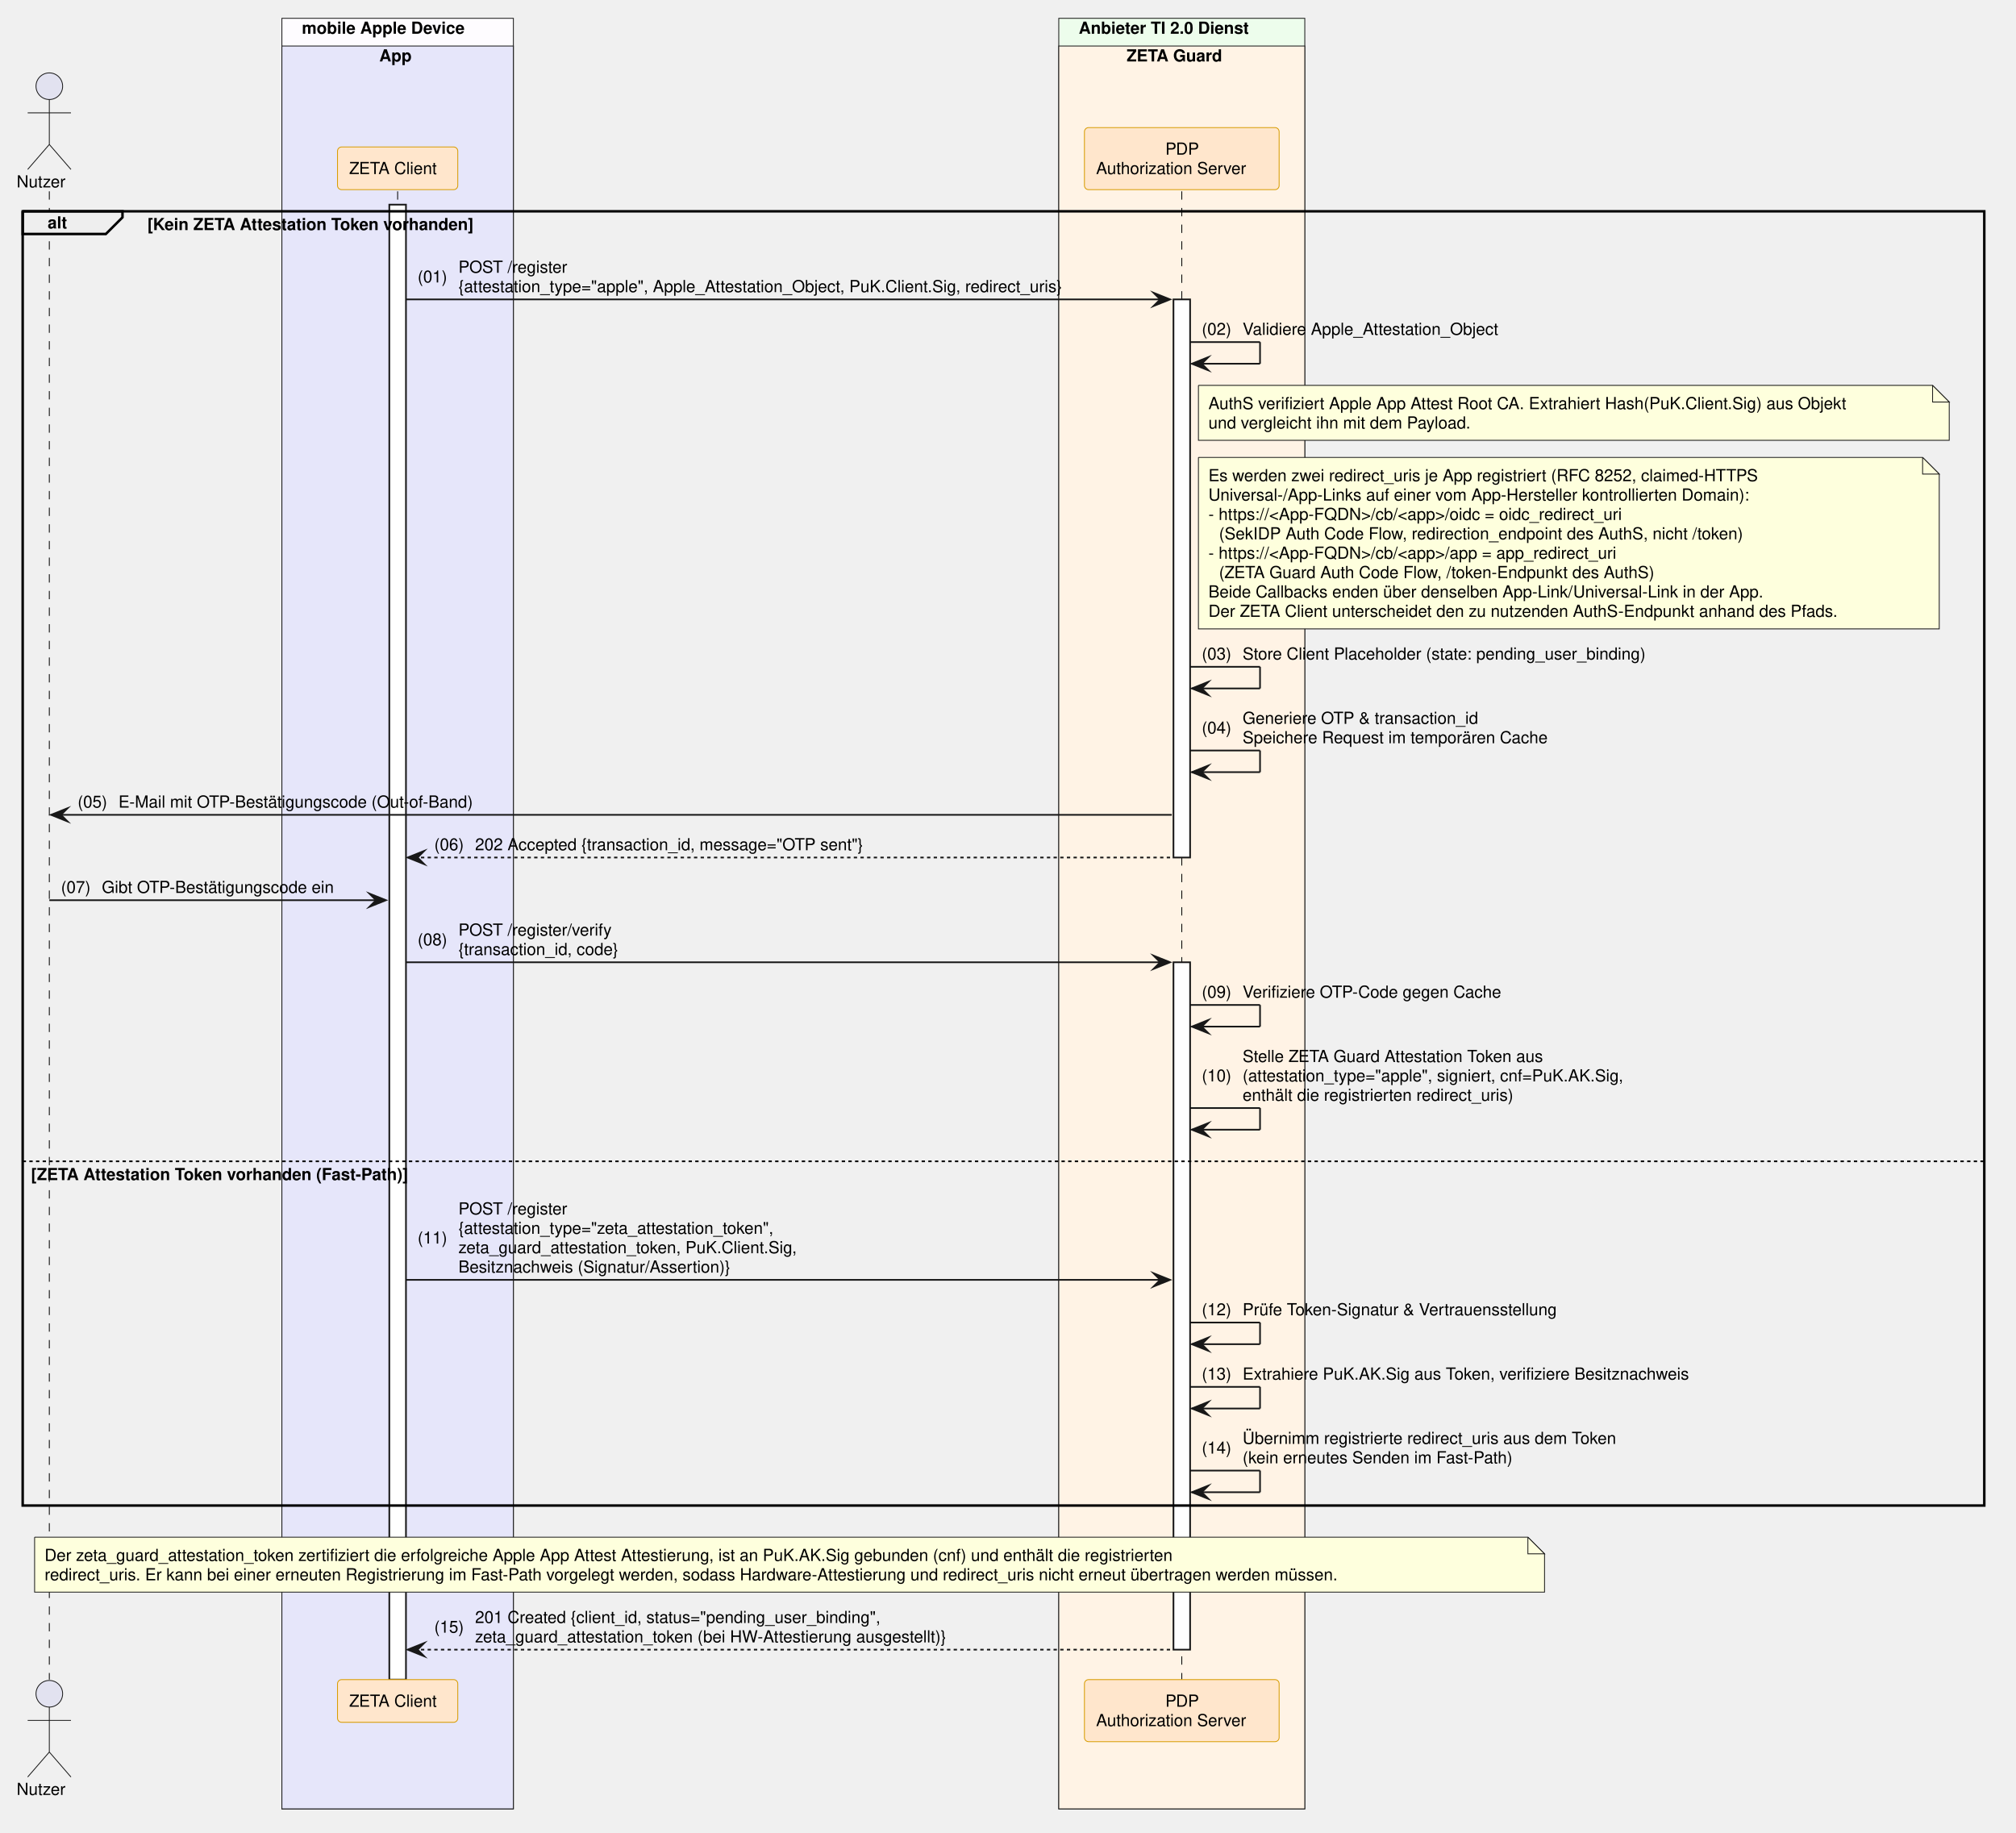
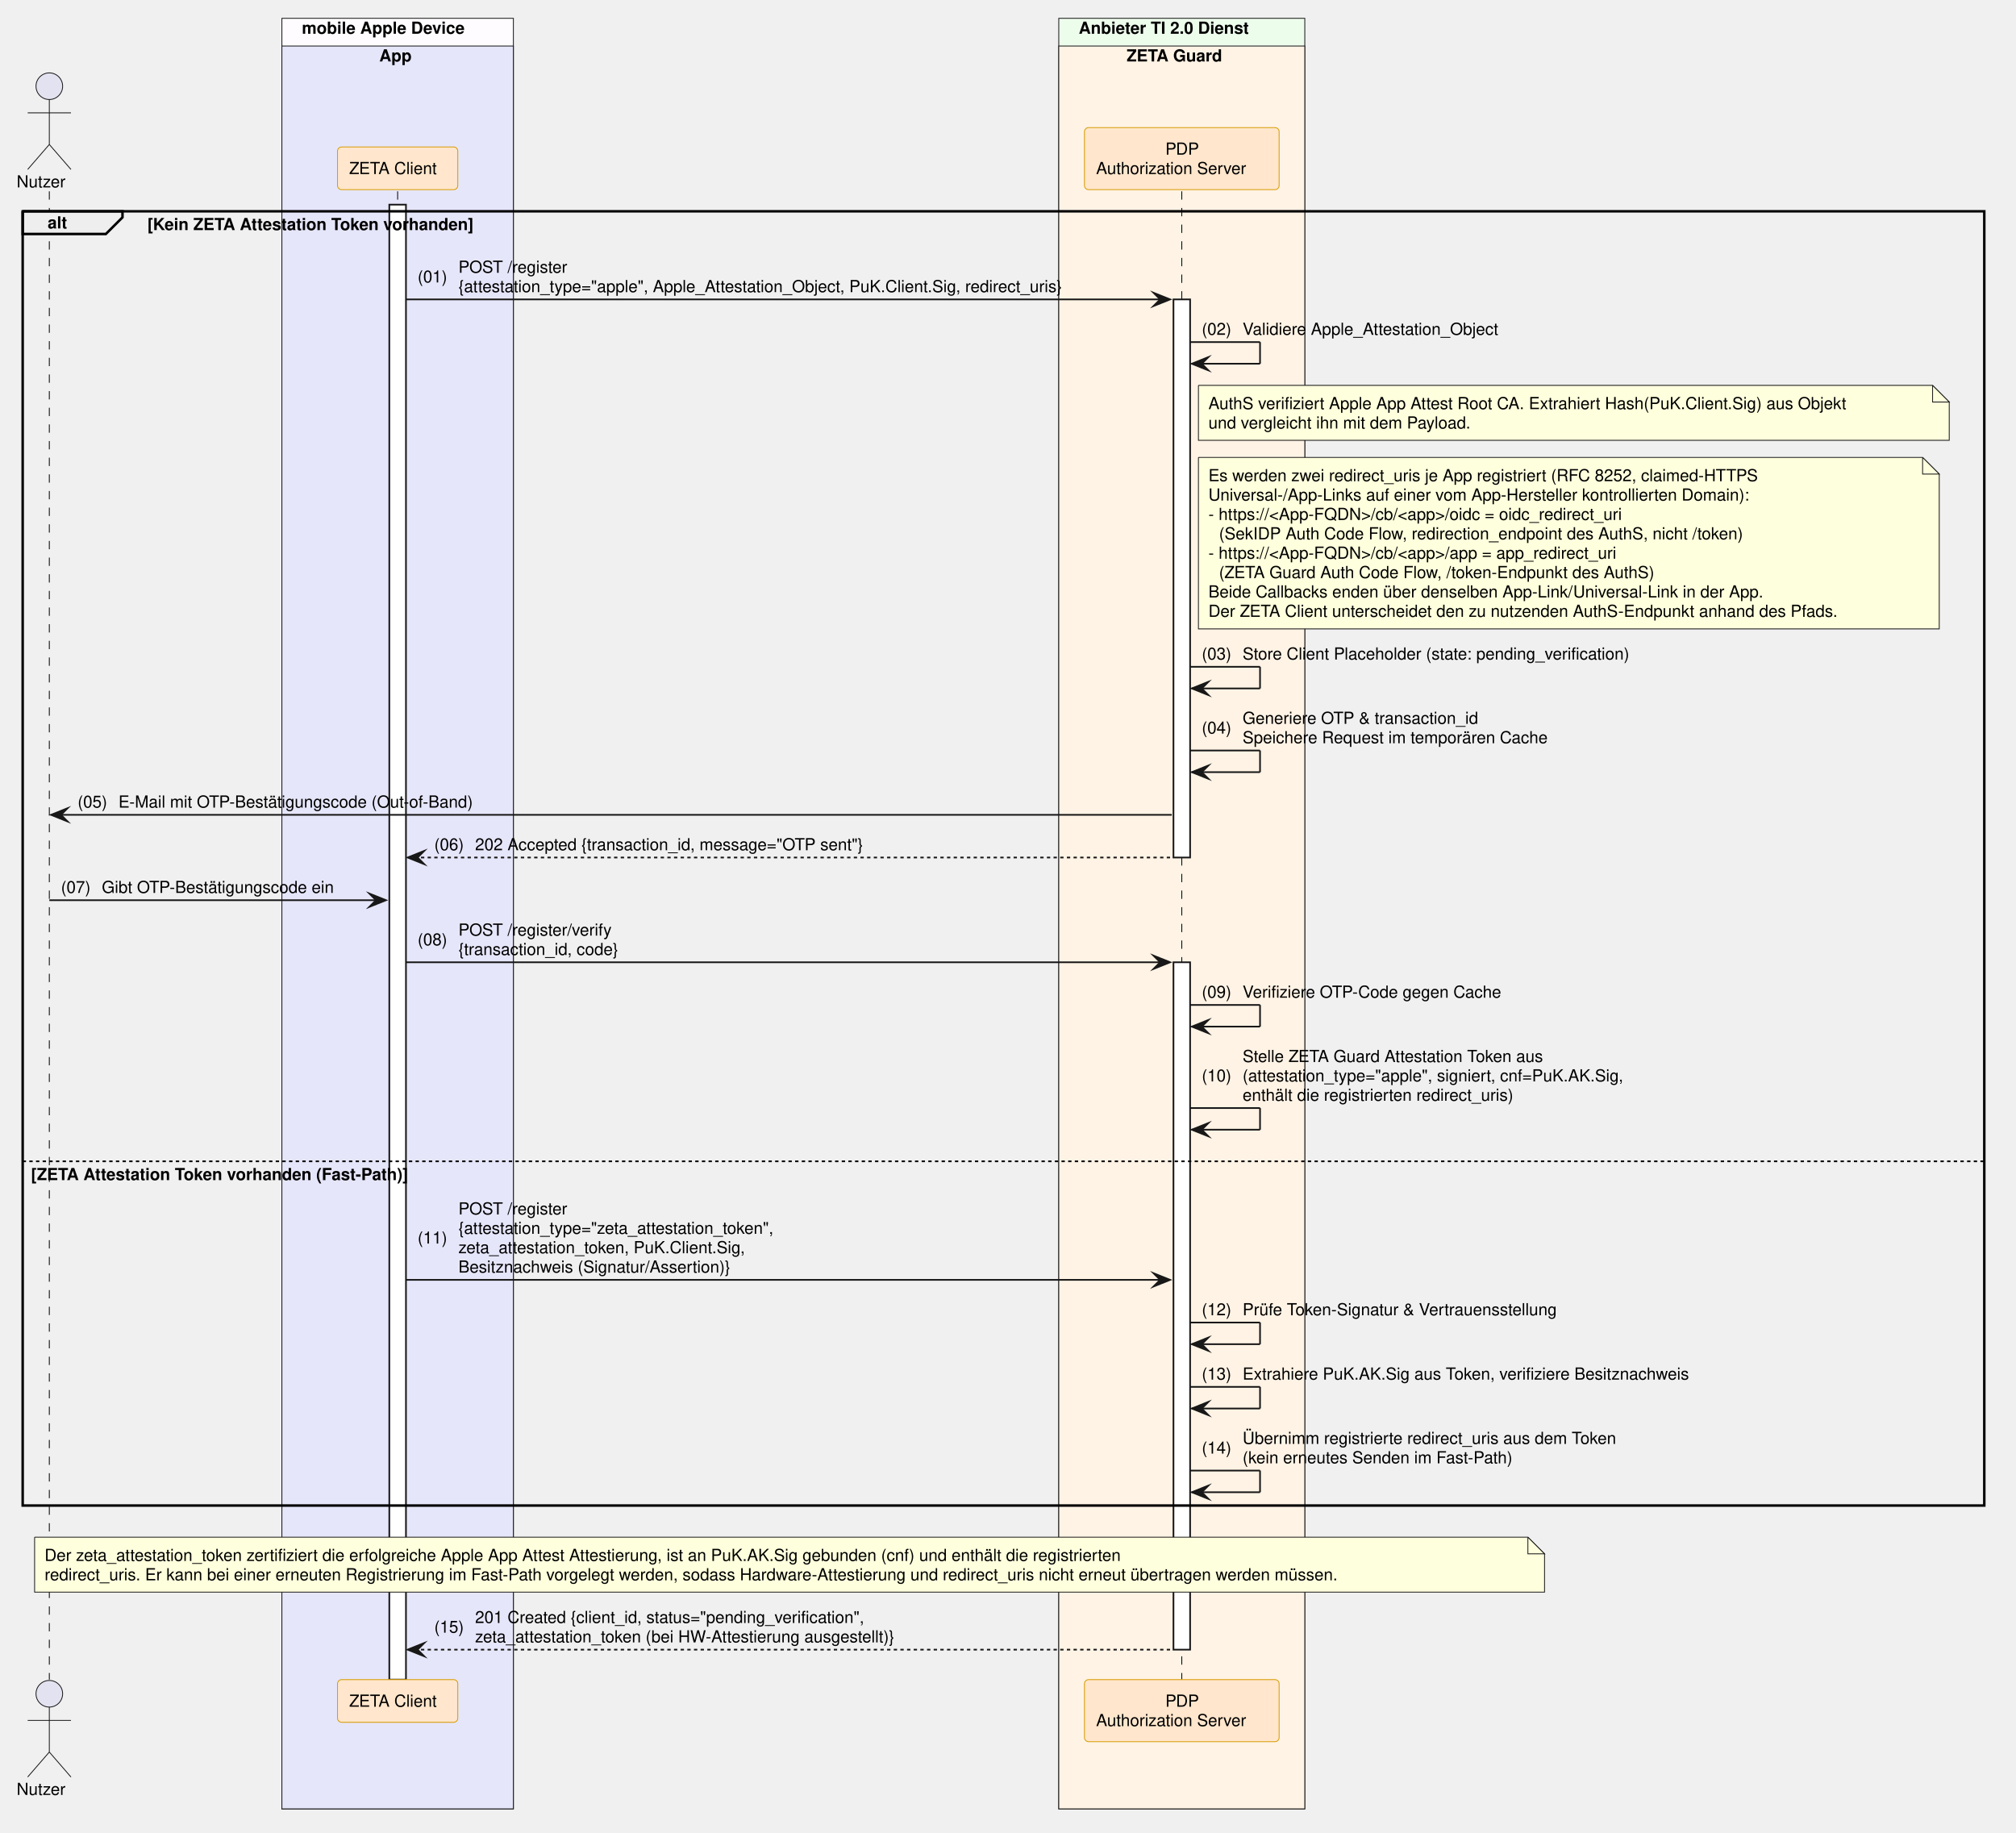
<svg xmlns="http://www.w3.org/2000/svg" contentStyleType="text/css" data-diagram-type="SEQUENCE" height="1101px" preserveAspectRatio="none" style="width:1211px;height:1101px;background:#FFFFFF;" version="1.1" viewBox="0 0 1211 1101" width="1211px" zoomAndPan="magnify">
  <defs />
  <g>
    <rect fill="#FEFCFF" height="1075.547" style="stroke:#181818;stroke-width:0.5;" width="139.054" x="169.334" y="11" />
    <text fill="#000000" font-family="Helvetica" font-size="10" font-weight="700" x="181.334" y="20.282">mobile Apple Device</text>
    <rect fill="#E6E6FA" height="1058.906" style="stroke:#181818;stroke-width:0.5;" width="139.054" x="169.334" y="27.641" />
    <text fill="#000000" font-family="Helvetica" font-size="10" font-weight="700" x="227.833" y="36.923">App</text>
    <rect fill="#EDFDEC" height="1075.547" style="stroke:#181818;stroke-width:0.5;" width="147.784" x="636.001" y="11" />
    <text fill="#000000" font-family="Helvetica" font-size="10" font-weight="700" x="648.001" y="20.282">Anbieter TI 2.0 Dienst</text>
    <rect fill="#FFF3E5" height="1058.906" style="stroke:#181818;stroke-width:0.5;" width="147.784" x="636.001" y="27.641" />
    <text fill="#000000" font-family="Helvetica" font-size="10" font-weight="700" x="676.749" y="36.923">ZETA Guard</text>
    <g>
      <rect fill="#000000" fill-opacity="0" height="893.984" width="8" x="26.126" y="114.922" />
      <line style="stroke:#000000;stroke-width:0.5;stroke-dasharray:5,5;" x1="29.626" x2="29.626" y1="114.922" y2="1008.906" />
    </g>
    <g>
      <rect fill="#000000" fill-opacity="0" height="893.984" width="8" x="235.361" y="114.922" />
      <line style="stroke:#000000;stroke-width:0.5;stroke-dasharray:5,5;" x1="238.861" x2="238.861" y1="114.922" y2="1008.906" />
    </g>
    <g>
      <rect fill="#FFFFFF" height="885.984" style="stroke:#181818;stroke-width:1;" width="10" x="233.861" y="122.922" />
    </g>
    <g>
      <rect fill="#000000" fill-opacity="0" height="893.984" width="8" x="706.394" y="114.922" />
      <line style="stroke:#000000;stroke-width:0.5;stroke-dasharray:5,5;" x1="709.894" x2="709.894" y1="114.922" y2="1008.906" />
    </g>
    <g>
      <rect fill="#FFFFFF" height="335.25" style="stroke:#181818;stroke-width:1;" width="10" x="704.894" y="179.844" />
    </g>
    <g>
      <rect fill="#FFFFFF" height="412.891" style="stroke:#181818;stroke-width:1;" width="10" x="704.894" y="578.016" />
    </g>
    <text fill="#000000" font-family="Helvetica" font-size="10" x="10" y="112.564">Nutzer</text>
    <ellipse cx="29.626" cy="51.781" fill="#E2E2F0" rx="8" ry="8" style="stroke:#181818;stroke-width:0.5;" />
    <path d="M29.626,59.781 L29.626,86.781 M16.626,67.781 L42.626,67.781 M29.626,86.781 L16.626,101.781 M29.626,86.781 L42.626,101.781" fill="none" style="stroke:#181818;stroke-width:0.5;" />
    <rect fill="#FFE6CC" height="25.641" rx="2.5" ry="2.5" style="stroke:#D79B00;stroke-width:0.5;" width="72.247" x="202.738" y="88.281" />
    <text fill="#000000" font-family="Helvetica" font-size="10" x="209.738" y="104.564">ZETA Client</text>
    <rect fill="#FFE6CC" height="37.281" rx="2.5" ry="2.5" style="stroke:#D79B00;stroke-width:0.5;" width="116.949" x="651.419" y="76.641" />
    <text fill="#000000" font-family="Helvetica" font-size="10" x="700.013" y="92.923">PDP</text>
    <text fill="#000000" font-family="Helvetica" font-size="10" x="658.419" y="104.564">Authorization Server</text>
    <text fill="#000000" font-family="Helvetica" font-size="10" x="10" y="1078.188">Nutzer</text>
    <ellipse cx="29.626" cy="1017.406" fill="#E2E2F0" rx="8" ry="8" style="stroke:#181818;stroke-width:0.5;" />
    <path d="M29.626,1025.406 L29.626,1052.406 M16.626,1033.406 L42.626,1033.406 M29.626,1052.406 L16.626,1067.406 M29.626,1052.406 L42.626,1067.406" fill="none" style="stroke:#181818;stroke-width:0.5;" />
    <rect fill="#FFE6CC" height="25.641" rx="2.5" ry="2.5" style="stroke:#D79B00;stroke-width:0.5;" width="72.247" x="202.738" y="1008.906" />
    <text fill="#000000" font-family="Helvetica" font-size="10" x="209.738" y="1025.188">ZETA Client</text>
    <rect fill="#FFE6CC" height="37.281" rx="2.5" ry="2.5" style="stroke:#D79B00;stroke-width:0.5;" width="116.949" x="651.419" y="1008.906" />
    <text fill="#000000" font-family="Helvetica" font-size="10" x="700.013" y="1025.188">PDP</text>
    <text fill="#000000" font-family="Helvetica" font-size="10" x="658.419" y="1036.829">Authorization Server</text>
    <path d="M13.626,126.922 L73.582,126.922 L73.582,130.562 L63.582,140.562 L13.626,140.562 L13.626,126.922" fill="#EEEEEE" style="stroke:#000000;stroke-width:1.5;" />
    <rect fill="none" height="777.422" style="stroke:#000000;stroke-width:1.5;" width="1178.326" x="13.626" y="126.922" />
    <text fill="#000000" font-family="Helvetica" font-size="10" font-weight="700" x="28.626" y="137.204">alt</text>
    <text fill="#000000" font-family="Helvetica" font-size="10" font-weight="700" x="88.582" y="138.204">[Kein ZETA Attestation Token vorhanden]</text>
    <line style="stroke:#000000;stroke-width:1;stroke-dasharray:2,2;" x1="13.626" x2="1191.952" y1="697.578" y2="697.578" />
    <text fill="#000000" font-family="Helvetica" font-size="10" font-weight="700" x="18.626" y="708.86">[ZETA Attestation Token vorhanden (Fast-Path)]</text>
    <polygon fill="#181818" points="692.894,175.844,702.894,179.844,692.894,183.844,696.894,179.844" style="stroke:#181818;stroke-width:1;stroke-linejoin:miter;stroke-miterlimit:10;" />
    <line style="stroke:#181818;stroke-width:1;" x1="243.861" x2="698.894" y1="179.844" y2="179.844" />
    <text fill="#000000" font-family="Helvetica" font-size="10" x="250.861" y="169.665">(01)</text>
    <text fill="#000000" font-family="Helvetica" font-size="10" x="275.389" y="163.845">POST /register</text>
    <text fill="#000000" font-family="Helvetica" font-size="10" x="275.389" y="175.485">{attestation_type="apple", Apple_Attestation_Object, PuK.Client.Sig, redirect_uris}</text>
    <line style="stroke:#181818;stroke-width:1;" x1="714.894" x2="756.894" y1="205.484" y2="205.484" />
    <line style="stroke:#181818;stroke-width:1;" x1="756.894" x2="756.894" y1="205.484" y2="218.484" />
    <line style="stroke:#181818;stroke-width:1;" x1="715.894" x2="756.894" y1="218.484" y2="218.484" />
    <polygon fill="#181818" points="725.894,214.484,715.894,218.484,725.894,222.484,721.894,218.484" style="stroke:#181818;stroke-width:1;stroke-linejoin:miter;stroke-miterlimit:10;" />
    <text fill="#000000" font-family="Helvetica" font-size="10" x="721.894" y="201.126">(02)</text>
    <text fill="#000000" font-family="Helvetica" font-size="10" x="746.421" y="201.126">Validiere Apple_Attestation_Object</text>
    <path d="M719.894,231.484 L719.894,264.484 L1170.894,264.484 L1170.894,241.484 L1160.894,231.484 L719.894,231.484" fill="#FEFFDD" style="stroke:#181818;stroke-width:0.5;" />
    <path d="M1160.894,231.484 L1160.894,241.484 L1170.894,241.484 L1160.894,231.484" fill="#FEFFDD" style="stroke:#181818;stroke-width:0.5;" />
    <text fill="#000000" font-family="Helvetica" font-size="10" x="725.894" y="245.767">AuthS verifiziert Apple App Attest Root CA. Extrahiert Hash(PuK.Client.Sig) aus Objekt</text>
    <text fill="#000000" font-family="Helvetica" font-size="10" x="725.894" y="257.407">und vergleicht ihn mit dem Payload.</text>
    <path d="M719.894,274.766 L719.894,377.766 L1164.894,377.766 L1164.894,284.766 L1154.894,274.766 L719.894,274.766" fill="#FEFFDD" style="stroke:#181818;stroke-width:0.5;" />
    <path d="M1154.894,274.766 L1154.894,284.766 L1164.894,284.766 L1154.894,274.766" fill="#FEFFDD" style="stroke:#181818;stroke-width:0.5;" />
    <text fill="#000000" font-family="Helvetica" font-size="10" x="725.894" y="289.048">Es werden zwei redirect_uris je App registriert (RFC 8252, claimed-HTTPS</text>
    <text fill="#000000" font-family="Helvetica" font-size="10" x="725.894" y="300.688">Universal-/App-Links auf einer vom App-Hersteller kontrollierten Domain):</text>
    <text fill="#000000" font-family="Helvetica" font-size="10" x="725.894" y="312.329">- https://&lt;App-FQDN&gt;/cb/&lt;app&gt;/oidc = oidc_redirect_uri</text>
    <text fill="#000000" font-family="Helvetica" font-size="10" x="732.251" y="323.97">(SekIDP Auth Code Flow, redirection_endpoint des AuthS, nicht /token)</text>
    <text fill="#000000" font-family="Helvetica" font-size="10" x="725.894" y="335.61">- https://&lt;App-FQDN&gt;/cb/&lt;app&gt;/app = app_redirect_uri</text>
    <text fill="#000000" font-family="Helvetica" font-size="10" x="732.251" y="347.251">(ZETA Guard Auth Code Flow, /token-Endpunkt des AuthS)</text>
    <text fill="#000000" font-family="Helvetica" font-size="10" x="725.894" y="358.892">Beide Callbacks enden über denselben App-Link/Universal-Link in der App.</text>
    <text fill="#000000" font-family="Helvetica" font-size="10" x="725.894" y="370.532">Der ZETA Client unterscheidet den zu nutzenden AuthS-Endpunkt anhand des Pfads.</text>
    <line style="stroke:#181818;stroke-width:1;" x1="714.894" x2="756.894" y1="400.531" y2="400.531" />
    <line style="stroke:#181818;stroke-width:1;" x1="756.894" x2="756.894" y1="400.531" y2="413.531" />
    <line style="stroke:#181818;stroke-width:1;" x1="715.894" x2="756.894" y1="413.531" y2="413.531" />
    <polygon fill="#181818" points="725.894,409.531,715.894,413.531,725.894,417.531,721.894,413.531" style="stroke:#181818;stroke-width:1;stroke-linejoin:miter;stroke-miterlimit:10;" />
    <text fill="#000000" font-family="Helvetica" font-size="10" x="721.894" y="396.173">(03)</text>
-     <text fill="#000000" font-family="Helvetica" font-size="10" x="746.421" y="396.173">Store Client Placeholder (state: pending_user_binding)</text>
+     <text fill="#000000" font-family="Helvetica" font-size="10" x="746.421" y="396.173">Store Client Placeholder (state: pending_verification)</text>
    <line style="stroke:#181818;stroke-width:1;" x1="714.894" x2="756.894" y1="450.812" y2="450.812" />
    <line style="stroke:#181818;stroke-width:1;" x1="756.894" x2="756.894" y1="450.812" y2="463.812" />
    <line style="stroke:#181818;stroke-width:1;" x1="715.894" x2="756.894" y1="463.812" y2="463.812" />
    <polygon fill="#181818" points="725.894,459.812,715.894,463.812,725.894,467.812,721.894,463.812" style="stroke:#181818;stroke-width:1;stroke-linejoin:miter;stroke-miterlimit:10;" />
    <text fill="#000000" font-family="Helvetica" font-size="10" x="721.894" y="440.634">(04)</text>
    <text fill="#000000" font-family="Helvetica" font-size="10" x="746.421" y="434.813">Generiere OTP &amp; transaction_id</text>
    <text fill="#000000" font-family="Helvetica" font-size="10" x="746.421" y="446.454">Speichere Request im temporären Cache</text>
    <polygon fill="#181818" points="40.626,485.453,30.626,489.453,40.626,493.453,36.626,489.453" style="stroke:#181818;stroke-width:1;stroke-linejoin:miter;stroke-miterlimit:10;" />
    <line style="stroke:#181818;stroke-width:1;" x1="34.626" x2="703.894" y1="489.453" y2="489.453" />
    <text fill="#000000" font-family="Helvetica" font-size="10" x="46.626" y="485.095">(05)</text>
    <text fill="#000000" font-family="Helvetica" font-size="10" x="71.153" y="485.095">E-Mail mit OTP-Bestätigungscode (Out-of-Band)</text>
    <polygon fill="#181818" points="254.861,511.094,244.861,515.094,254.861,519.094,250.861,515.094" style="stroke:#181818;stroke-width:1;stroke-linejoin:miter;stroke-miterlimit:10;" />
    <line style="stroke:#181818;stroke-width:1;stroke-dasharray:2,2;" x1="248.861" x2="703.894" y1="515.094" y2="515.094" />
    <text fill="#000000" font-family="Helvetica" font-size="10" x="260.861" y="510.735">(06)</text>
    <text fill="#000000" font-family="Helvetica" font-size="10" x="285.389" y="510.735">202 Accepted {transaction_id, message="OTP sent"}</text>
    <polygon fill="#181818" points="221.861,536.734,231.861,540.734,221.861,544.734,225.861,540.734" style="stroke:#181818;stroke-width:1;stroke-linejoin:miter;stroke-miterlimit:10;" />
    <line style="stroke:#181818;stroke-width:1;" x1="29.626" x2="227.861" y1="540.734" y2="540.734" />
    <text fill="#000000" font-family="Helvetica" font-size="10" x="36.626" y="536.376">(07)</text>
    <text fill="#000000" font-family="Helvetica" font-size="10" x="61.153" y="536.376">Gibt OTP-Bestätigungscode ein</text>
    <polygon fill="#181818" points="692.894,574.016,702.894,578.016,692.894,582.016,696.894,578.016" style="stroke:#181818;stroke-width:1;stroke-linejoin:miter;stroke-miterlimit:10;" />
    <line style="stroke:#181818;stroke-width:1;" x1="243.861" x2="698.894" y1="578.016" y2="578.016" />
    <text fill="#000000" font-family="Helvetica" font-size="10" x="250.861" y="567.837">(08)</text>
    <text fill="#000000" font-family="Helvetica" font-size="10" x="275.389" y="562.017">POST /register/verify</text>
    <text fill="#000000" font-family="Helvetica" font-size="10" x="275.389" y="573.657">{transaction_id, code}</text>
    <line style="stroke:#181818;stroke-width:1;" x1="714.894" x2="756.894" y1="603.656" y2="603.656" />
    <line style="stroke:#181818;stroke-width:1;" x1="756.894" x2="756.894" y1="603.656" y2="616.656" />
    <line style="stroke:#181818;stroke-width:1;" x1="715.894" x2="756.894" y1="616.656" y2="616.656" />
    <polygon fill="#181818" points="725.894,612.656,715.894,616.656,725.894,620.656,721.894,616.656" style="stroke:#181818;stroke-width:1;stroke-linejoin:miter;stroke-miterlimit:10;" />
    <text fill="#000000" font-family="Helvetica" font-size="10" x="721.894" y="599.298">(09)</text>
    <text fill="#000000" font-family="Helvetica" font-size="10" x="746.421" y="599.298">Verifiziere OTP-Code gegen Cache</text>
    <line style="stroke:#181818;stroke-width:1;" x1="714.894" x2="756.894" y1="665.578" y2="665.578" />
    <line style="stroke:#181818;stroke-width:1;" x1="756.894" x2="756.894" y1="665.578" y2="678.578" />
    <line style="stroke:#181818;stroke-width:1;" x1="715.894" x2="756.894" y1="678.578" y2="678.578" />
    <polygon fill="#181818" points="725.894,674.578,715.894,678.578,725.894,682.578,721.894,678.578" style="stroke:#181818;stroke-width:1;stroke-linejoin:miter;stroke-miterlimit:10;" />
    <text fill="#000000" font-family="Helvetica" font-size="10" x="721.894" y="649.579">(10)</text>
    <text fill="#000000" font-family="Helvetica" font-size="10" x="746.421" y="637.938">Stelle ZETA Guard Attestation Token aus</text>
    <text fill="#000000" font-family="Helvetica" font-size="10" x="746.421" y="649.579">(attestation_type="apple", signiert, cnf=PuK.AK.Sig,</text>
    <text fill="#000000" font-family="Helvetica" font-size="10" x="746.421" y="661.22">enthält die registrierten redirect_uris)</text>
    <polygon fill="#181818" points="692.894,764.781,702.894,768.781,692.894,772.781,696.894,768.781" style="stroke:#181818;stroke-width:1;stroke-linejoin:miter;stroke-miterlimit:10;" />
    <line style="stroke:#181818;stroke-width:1;" x1="243.861" x2="698.894" y1="768.781" y2="768.781" />
    <text fill="#000000" font-family="Helvetica" font-size="10" x="250.861" y="746.962">(11)</text>
    <text fill="#000000" font-family="Helvetica" font-size="10" x="275.389" y="729.501">POST /register</text>
    <text fill="#000000" font-family="Helvetica" font-size="10" x="275.389" y="741.142">{attestation_type="zeta_attestation_token",</text>
-     <text fill="#000000" font-family="Helvetica" font-size="10" x="275.389" y="752.782">zeta_guard_attestation_token, PuK.Client.Sig,</text>
+     <text fill="#000000" font-family="Helvetica" font-size="10" x="275.389" y="752.782">zeta_attestation_token, PuK.Client.Sig,</text>
    <text fill="#000000" font-family="Helvetica" font-size="10" x="275.389" y="764.423">Besitznachweis (Signatur/Assertion)}</text>
    <line style="stroke:#181818;stroke-width:1;" x1="714.894" x2="756.894" y1="794.422" y2="794.422" />
    <line style="stroke:#181818;stroke-width:1;" x1="756.894" x2="756.894" y1="794.422" y2="807.422" />
    <line style="stroke:#181818;stroke-width:1;" x1="715.894" x2="756.894" y1="807.422" y2="807.422" />
    <polygon fill="#181818" points="725.894,803.422,715.894,807.422,725.894,811.422,721.894,807.422" style="stroke:#181818;stroke-width:1;stroke-linejoin:miter;stroke-miterlimit:10;" />
    <text fill="#000000" font-family="Helvetica" font-size="10" x="721.894" y="790.063">(12)</text>
    <text fill="#000000" font-family="Helvetica" font-size="10" x="746.421" y="790.063">Prüfe Token-Signatur &amp; Vertrauensstellung</text>
    <line style="stroke:#181818;stroke-width:1;" x1="714.894" x2="756.894" y1="833.062" y2="833.062" />
    <line style="stroke:#181818;stroke-width:1;" x1="756.894" x2="756.894" y1="833.062" y2="846.062" />
    <line style="stroke:#181818;stroke-width:1;" x1="715.894" x2="756.894" y1="846.062" y2="846.062" />
    <polygon fill="#181818" points="725.894,842.062,715.894,846.062,725.894,850.062,721.894,846.062" style="stroke:#181818;stroke-width:1;stroke-linejoin:miter;stroke-miterlimit:10;" />
    <text fill="#000000" font-family="Helvetica" font-size="10" x="721.894" y="828.704">(13)</text>
    <text fill="#000000" font-family="Helvetica" font-size="10" x="746.421" y="828.704">Extrahiere PuK.AK.Sig aus Token, verifiziere Besitznachweis</text>
    <line style="stroke:#181818;stroke-width:1;" x1="714.894" x2="756.894" y1="883.344" y2="883.344" />
    <line style="stroke:#181818;stroke-width:1;" x1="756.894" x2="756.894" y1="883.344" y2="896.344" />
    <line style="stroke:#181818;stroke-width:1;" x1="715.894" x2="756.894" y1="896.344" y2="896.344" />
    <polygon fill="#181818" points="725.894,892.344,715.894,896.344,725.894,900.344,721.894,896.344" style="stroke:#181818;stroke-width:1;stroke-linejoin:miter;stroke-miterlimit:10;" />
    <text fill="#000000" font-family="Helvetica" font-size="10" x="721.894" y="873.165">(14)</text>
    <text fill="#000000" font-family="Helvetica" font-size="10" x="746.421" y="867.345">Übernimm registrierte redirect_uris aus dem Token</text>
    <text fill="#000000" font-family="Helvetica" font-size="10" x="746.421" y="878.985">(kein erneutes Senden im Fast-Path)</text>
    <path d="M20.791,923.344 L20.791,956.344 L927.792,956.344 L927.792,933.344 L917.792,923.344 L20.791,923.344" fill="#FEFFDD" style="stroke:#181818;stroke-width:0.5;" />
    <path d="M917.792,923.344 L917.792,933.344 L927.792,933.344 L917.792,923.344" fill="#FEFFDD" style="stroke:#181818;stroke-width:0.5;" />
-     <text fill="#000000" font-family="Helvetica" font-size="10" x="26.791" y="937.626">Der zeta_guard_attestation_token zertifiziert die erfolgreiche Apple App Attest Attestierung, ist an PuK.AK.Sig gebunden (cnf) und enthält die registrierten</text>
+     <text fill="#000000" font-family="Helvetica" font-size="10" x="26.791" y="937.626">Der zeta_attestation_token zertifiziert die erfolgreiche Apple App Attest Attestierung, ist an PuK.AK.Sig gebunden (cnf) und enthält die registrierten</text>
    <text fill="#000000" font-family="Helvetica" font-size="10" x="26.791" y="949.267">redirect_uris. Er kann bei einer erneuten Registrierung im Fast-Path vorgelegt werden, sodass Hardware-Attestierung und redirect_uris nicht erneut übertragen werden müssen.</text>
    <polygon fill="#181818" points="254.861,986.906,244.861,990.906,254.861,994.906,250.861,990.906" style="stroke:#181818;stroke-width:1;stroke-linejoin:miter;stroke-miterlimit:10;" />
    <line style="stroke:#181818;stroke-width:1;stroke-dasharray:2,2;" x1="248.861" x2="703.894" y1="990.906" y2="990.906" />
    <text fill="#000000" font-family="Helvetica" font-size="10" x="260.861" y="980.727">(15)</text>
-     <text fill="#000000" font-family="Helvetica" font-size="10" x="285.389" y="974.907">201 Created {client_id, status="pending_user_binding",</text>
-     <text fill="#000000" font-family="Helvetica" font-size="10" x="285.389" y="986.548">zeta_guard_attestation_token (bei HW-Attestierung ausgestellt)}</text>
+     <text fill="#000000" font-family="Helvetica" font-size="10" x="285.389" y="974.907">201 Created {client_id, status="pending_verification",</text>
+     <text fill="#000000" font-family="Helvetica" font-size="10" x="285.389" y="986.548">zeta_attestation_token (bei HW-Attestierung ausgestellt)}</text>
  </g>
</svg>
